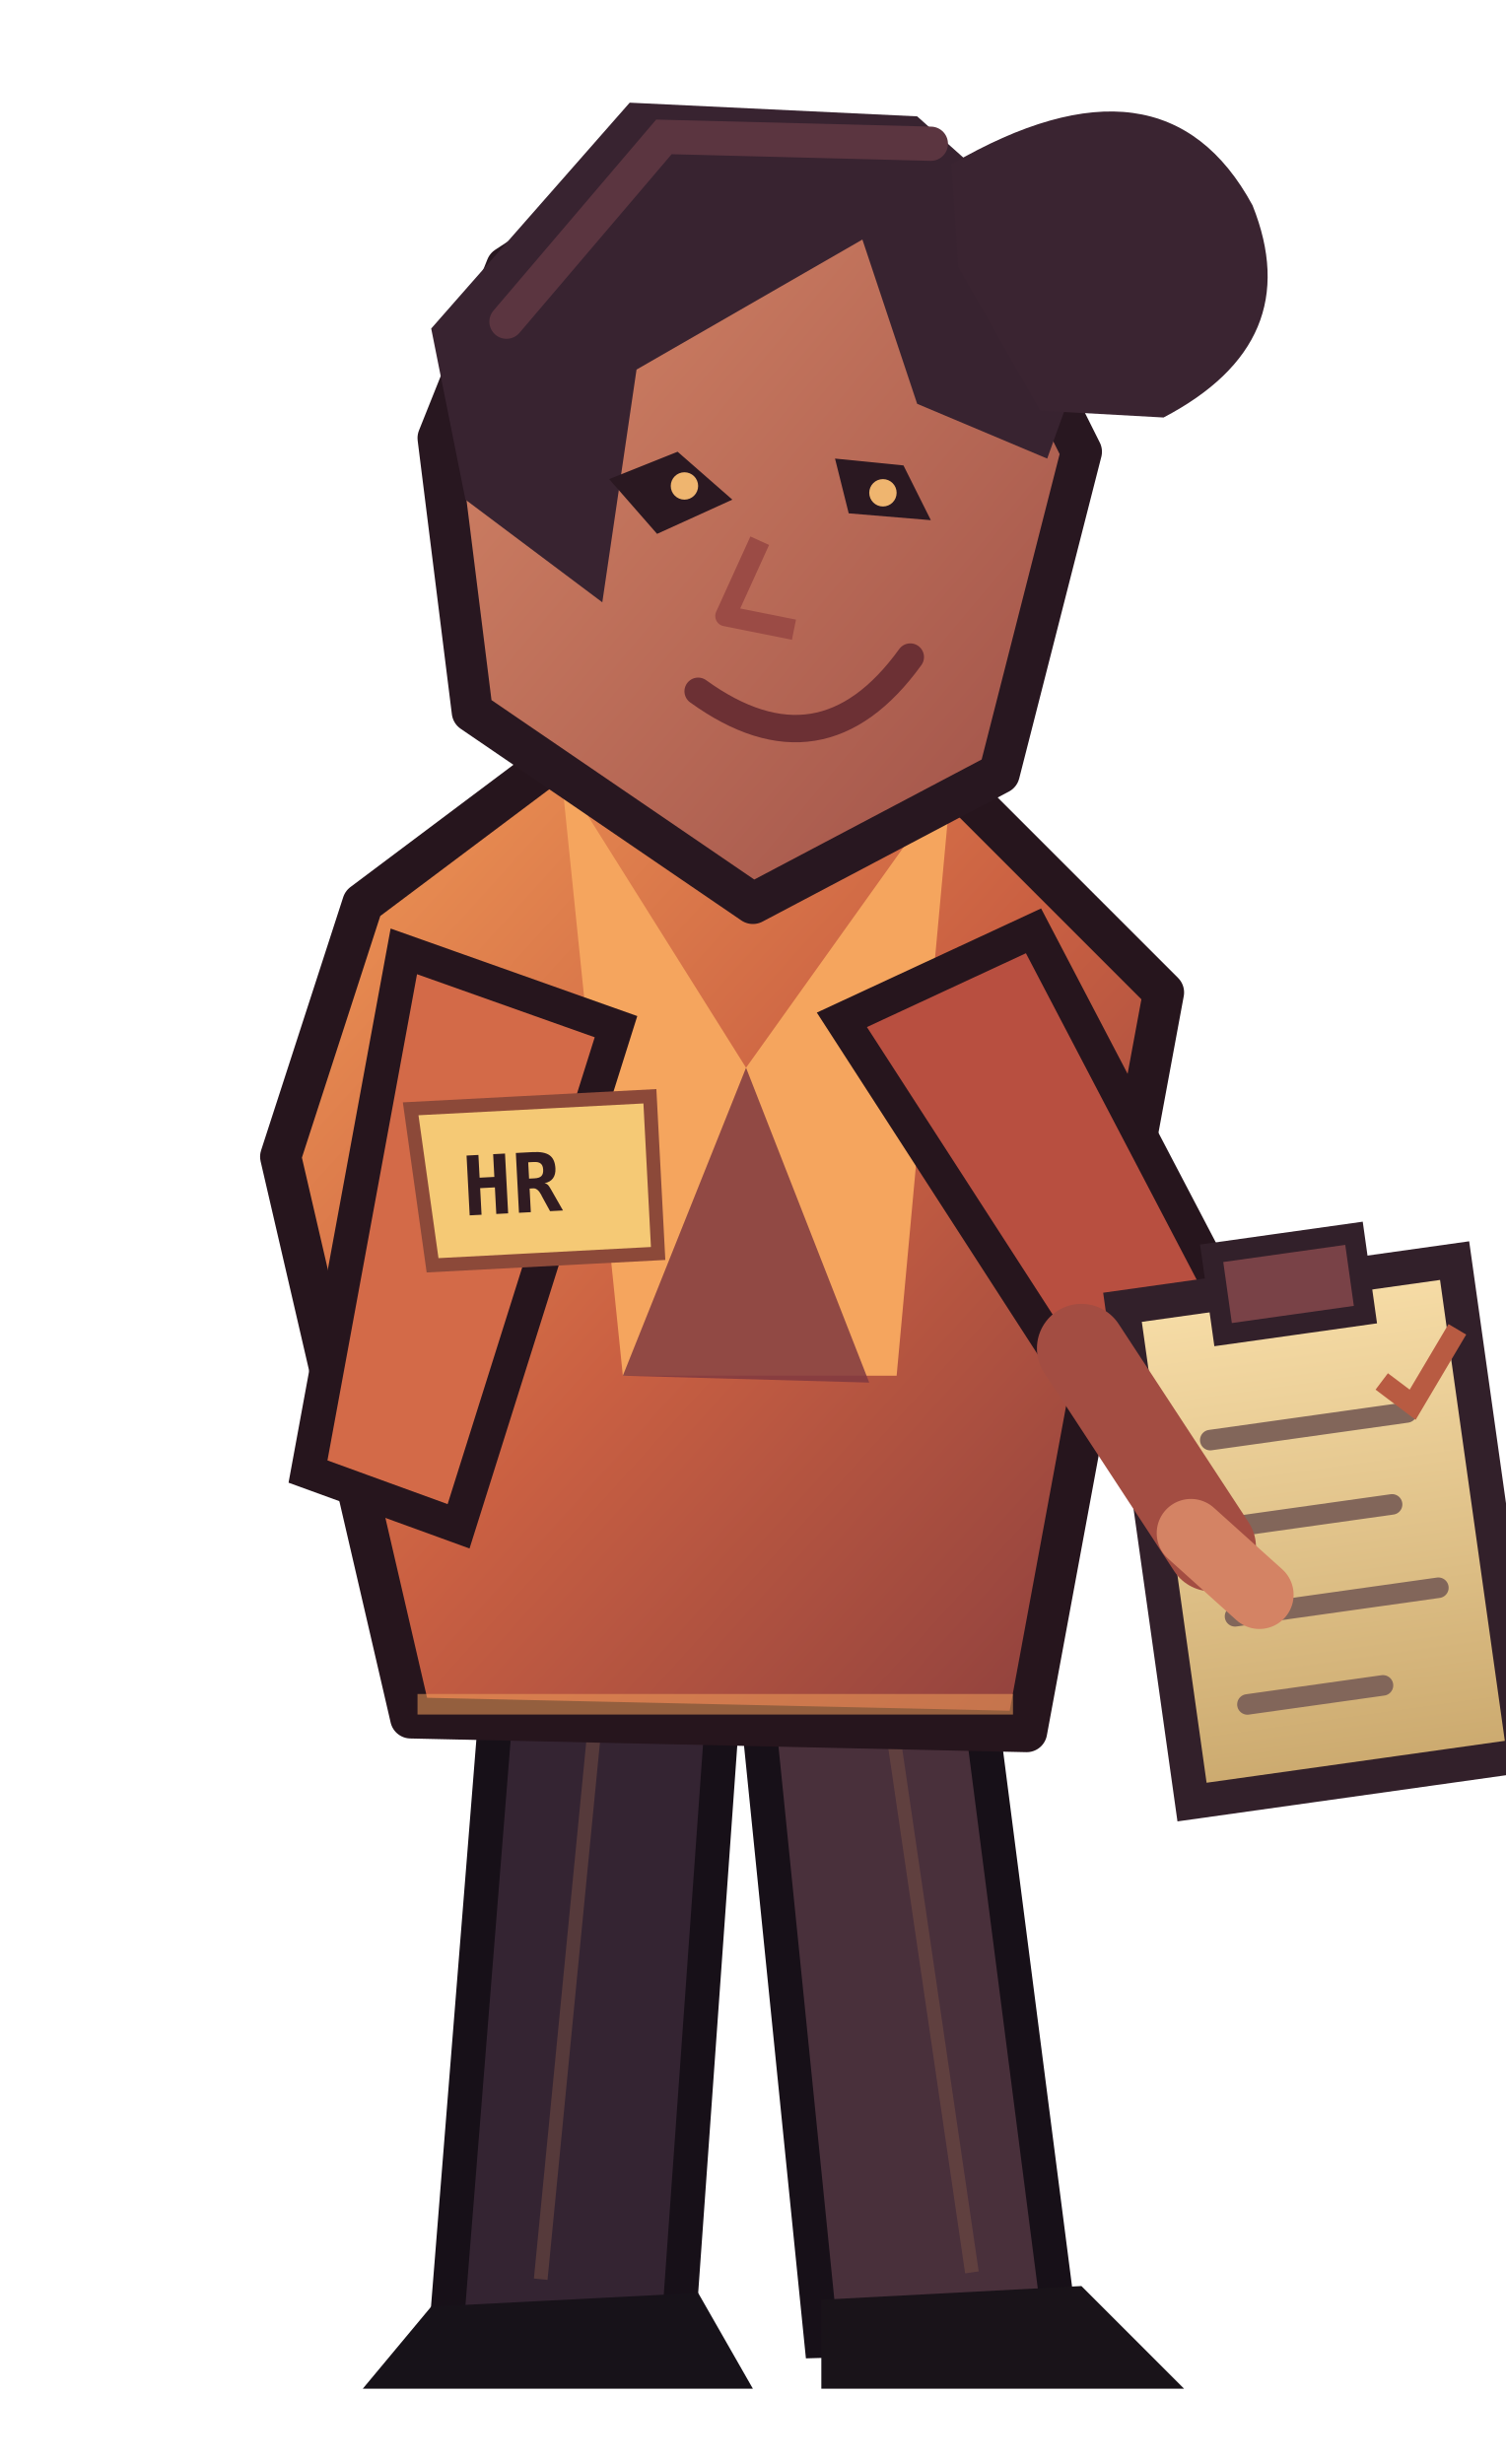
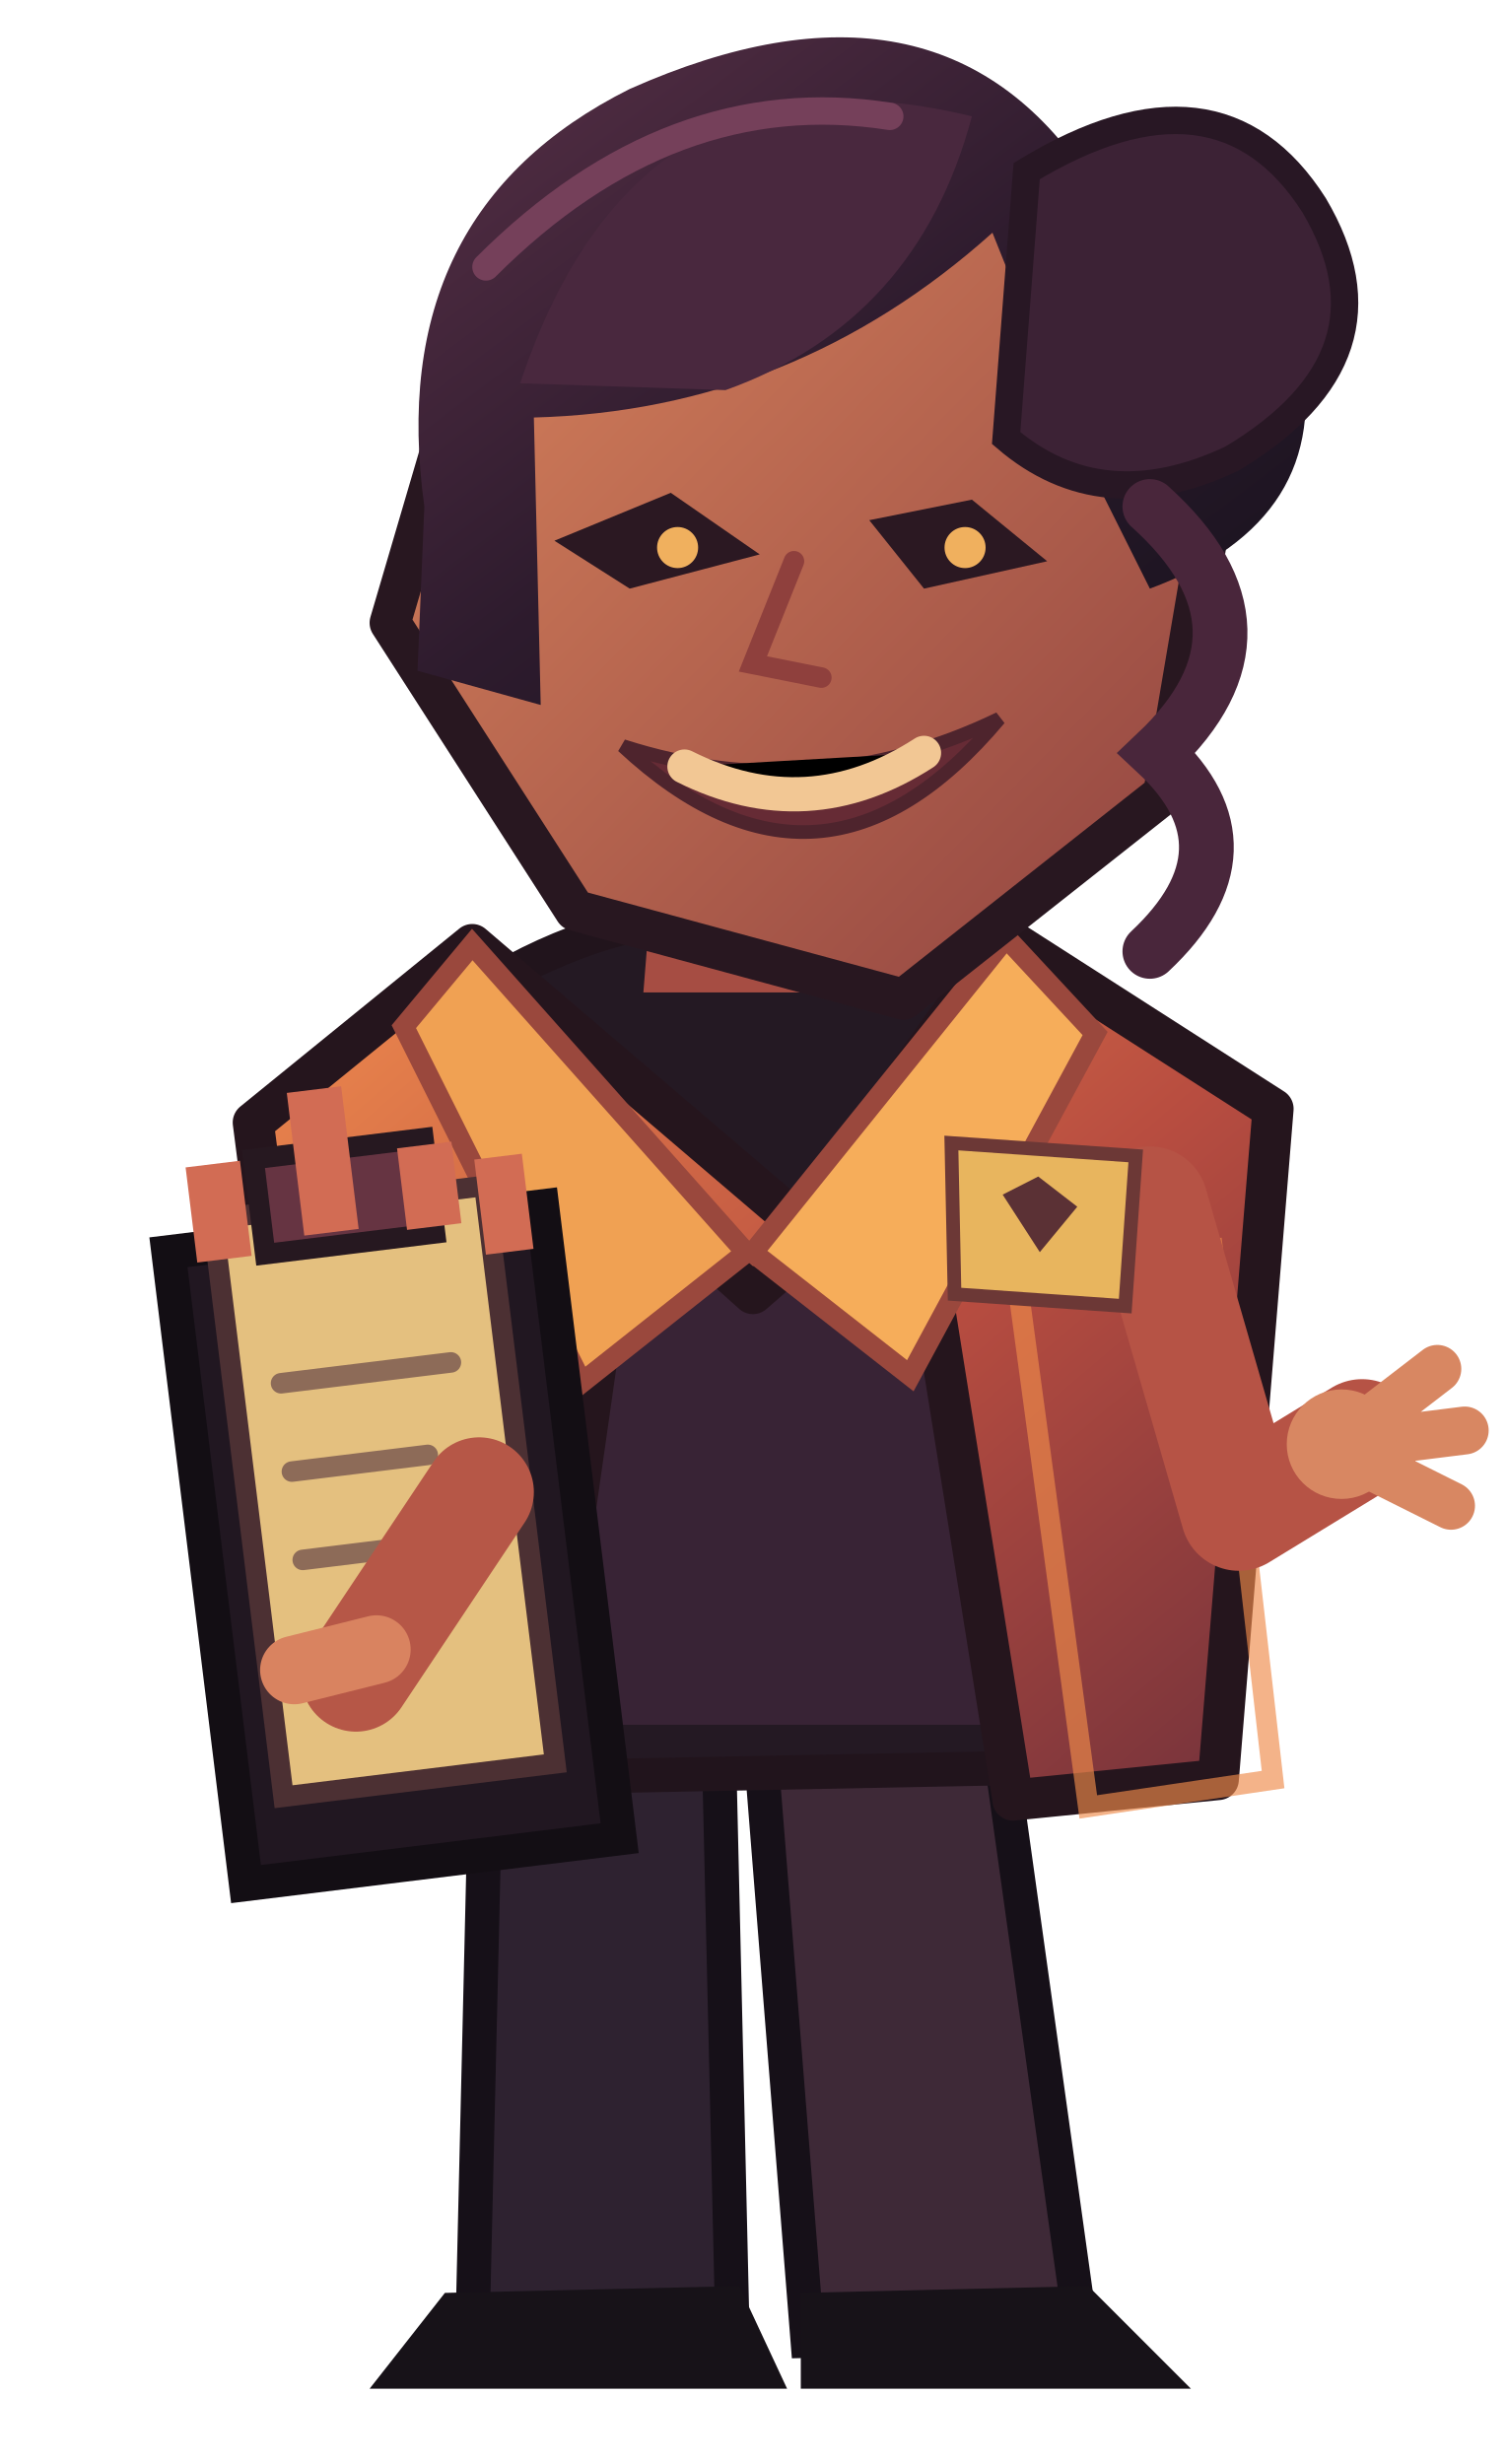
<svg xmlns="http://www.w3.org/2000/svg" viewBox="0 0 220 360" role="img" aria-labelledby="title desc">
  <defs>
-     <linearGradient id="jacket" x1="0" y1="0" x2="1" y2="1">
-       <stop stop-color="#f19a56" />
-       <stop offset=".5" stop-color="#ca6042" />
-       <stop offset="1" stop-color="#863c3d" />
+     <linearGradient id="coat" x1="0" y1="0" x2="1" y2="1">
+       <stop stop-color="#f18d4e" />
+       <stop offset=".55" stop-color="#b84d40" />
+       <stop offset="1" stop-color="#71313b" />
    </linearGradient>
    <linearGradient id="skin" x1="0" y1="0" x2="1" y2="1">
-       <stop stop-color="#d98a69" />
-       <stop offset="1" stop-color="#9d4f47" />
+       <stop stop-color="#dc875e" />
+       <stop offset="1" stop-color="#8e413f" />
    </linearGradient>
-     <linearGradient id="paper" x1="0" y1="0" x2="0" y2="1">
-       <stop stop-color="#f7dda7" />
-       <stop offset="1" stop-color="#cba96e" />
+     <linearGradient id="hair" x1="0" y1="0" x2="1" y2="1">
+       <stop stop-color="#583047" />
+       <stop offset=".5" stop-color="#2d1b2d" />
+       <stop offset="1" stop-color="#17121d" />
    </linearGradient>
  </defs>
-   <path d="m73 243 33 1-7 98-34 1Z" fill="#342432" stroke="#171018" stroke-width="5" />
-   <path d="m110 243 32-3 13 101-35 1Z" fill="#49303b" stroke="#171018" stroke-width="5" />
-   <path d="m63 337 39-2 8 14H53Z" fill="#171219" />
-   <path d="m120 336 38-2 15 15h-53Z" fill="#191319" />
-   <path d="M87 251 79 333M130 250l12 82" stroke="#795044" stroke-opacity=".5" stroke-width="2" />
-   <path d="M53 132 81 111l58 3 31 31-20 108-90-2-19-82Z" fill="url(#jacket)" stroke="#26151d" stroke-width="6" stroke-linejoin="round" />
-   <path d="m82 113 27 43 30-42-8 87H91Z" fill="#f5a55e" />
-   <path d="m109 156-18 45 36 1Z" fill="#7f3840" opacity=".85" />
-   <path d="M59 139 45 215l22 8 23-73Z" fill="#d36a48" stroke="#26151d" stroke-width="5" />
-   <path d="m151 136 34 65-20 13-42-65Z" fill="#b84f40" stroke="#26151d" stroke-width="5" />
-   <path d="M61 249h87" stroke="#ef9d59" stroke-opacity=".55" stroke-width="3" />
-   <g transform="translate(60 162) rotate(-3)">
-     <path d="M0 0h35v23H2Z" fill="#f5c975" stroke="#8c4939" stroke-width="2" />
-     <text x="7" y="16" fill="#301b22" font-family="monospace" font-size="12" font-weight="700">HR</text>
+   <path d="m71 257 34-3 2 86-38 2Z" fill="#2e2230" stroke="#161018" stroke-width="5" />
+   <path d="m111 254 35 1 12 86-40 1Z" fill="#3e2937" stroke="#161018" stroke-width="5" />
+   <path d="m65 335 43-1 7 15H54Z" fill="#171218" />
+   <path d="m117 335 42-1 15 15h-57Z" fill="#171218" />
+   <path d="M73 143q35-20 74 2l17 113-102 2Z" fill="#241923" stroke="#21141c" stroke-width="5" />
+   <path d="m84 151 26 32 29-34 8 103H70Z" fill="#382335" />
+   <path d="M69 138 37 164l13 101 28-2 13-91 19 17 23-20 15 94 30-3 8-98-39-25-30 42Z" fill="url(#coat)" stroke="#25151d" stroke-width="6" stroke-linejoin="round" />
+   <path d="m69 138 40 45-24 19-26-52Z" fill="#f0a153" stroke="#9a483d" stroke-width="3" />
+   <path d="m147 137-37 46 23 18 27-50Z" fill="#f6ad5a" stroke="#9a483d" stroke-width="3" />
+   <path d="M48 184 39 262l29 3 9-75M177 181l9 79-27 4-10-74" fill="none" stroke="#ef8a4b" stroke-opacity=".65" stroke-width="3" />
+   <g transform="translate(24 178) rotate(-7)">
+     <path d="M0 5h55v93H0Z" fill="#211721" stroke="#130e14" stroke-width="5" />
+     <path d="M7 1h40v85H7Z" fill="#e4c07f" stroke="#4c3033" stroke-width="3" />
+     <path d="M14-7h25V7H14Z" fill="#663442" stroke="#261820" stroke-width="3" />
+     <path d="M4 7v-14h8V7M20 5v-21h8V5M35 6v-12h8V6M46 11V-3h7v14" fill="#d26c54" />
+     <path d="M14 26h25M14 39h20M14 52h27M14 65h18" stroke="#8d6b58" stroke-width="3" stroke-linecap="round" />
  </g>
-   <g transform="translate(164 191) rotate(-8)">
-     <path d="M0 0h49v73H0Z" fill="url(#paper)" stroke="#32202a" stroke-width="5" />
-     <path d="M14-6h21v12H14Z" fill="#794247" stroke="#32202a" stroke-width="3" />
-     <path d="M10 21h29M10 34h25M10 47h30M10 60h20" stroke="#82665a" stroke-width="3" stroke-linecap="round" />
-     <path d="m36 16 4 4 8-10" fill="none" stroke="#b85b42" stroke-width="3" />
+   <path d="m70 218-18 27" stroke="#b65747" stroke-width="16" stroke-linecap="round" />
+   <path d="m55 241-12 3" stroke="#d98360" stroke-width="10" stroke-linecap="round" />
+   <path d="m168 176 13 45 18-11" fill="none" stroke="#b65345" stroke-width="17" stroke-linecap="round" stroke-linejoin="round" />
+   <path d="m197 210 13-10M198 211l16-2M198 213l14 7" fill="none" stroke="#d88762" stroke-width="7" stroke-linecap="round" />
+   <circle cx="196" cy="211" r="8" fill="#d88762" />
+   <path d="m94 145 2-25 35-2 5 27Z" fill="#a64d43" />
+   <path d="M67 57q11-38 56-37 45 1 56 43l-9 53-38 30-48-13-27-42Z" fill="url(#skin)" stroke="#281720" stroke-width="6" stroke-linejoin="round" />
+   <path d="M62 74Q56 31 92 13q45-20 67 13 27 1 31 25 5 25-22 35l-11-22-12-30q-29 26-67 27l1 42-18-5Z" fill="url(#hair)" />
+   <path d="M76 56Q93 5 142 17q-8 30-36 40Z" fill="#49283e" />
+   <path d="M150 25q28-17 42 5 13 22-12 37-19 9-33-3Z" fill="#3c2235" stroke="#281724" stroke-width="4" />
+   <path d="M168 74q20 18 1 36 15 14-1 29" fill="none" stroke="#49263b" stroke-width="8" stroke-linecap="round" />
+   <path d="M71 39q27-27 59-22" fill="none" stroke="#75405a" stroke-width="4" stroke-linecap="round" />
+   <path d="m81 79 17-7 13 9-19 5ZM127 76l15-3 11 9-18 4Z" fill="#2b1822" />
+   <circle cx="99" cy="80" r="3" fill="#f0b05e" />
+   <circle cx="141" cy="80" r="3" fill="#f0b05e" />
+   <path d="m116 82-6 15 10 2" fill="none" stroke="#8f403d" stroke-width="3" stroke-linecap="round" />
+   <path d="M91 109q29 27 55-4-27 13-55 4Z" fill="#662b35" stroke="#4e242d" stroke-width="2" />
+   <path d="m100 112q18 9 35-2" stroke="#f2c794" stroke-width="5" stroke-linecap="round" />
+   <g transform="translate(139 167) rotate(4)">
+     <path d="M0 0h27v22H2Z" fill="#e8b55e" stroke="#6c3836" stroke-width="2" />
+     <path d="m8 7 5-3 6 4-5 7Z" fill="#5b3135" />
  </g>
-   <path d="m158 197 19 29" stroke="#a34d42" stroke-width="13" stroke-linecap="round" />
-   <path d="m174 224 10 9" stroke="#d48364" stroke-width="10" stroke-linecap="round" />
-   <path d="m91 115 3-23 36-2 5 29Z" fill="#a65148" />
-   <path d="M74 39 103 20l39 14 16 32-12 47-36 19-41-28-5-40Z" fill="url(#skin)" stroke="#281720" stroke-width="6" stroke-linejoin="round" />
-   <path d="M68 73 63 48l29-33 42 2 28 25-9 25-19-8-8-24-33 19-5 34Z" fill="#382330" />
-   <path d="M139 24q31-18 44 6 8 20-13 31l-18-1-12-21Z" fill="#3a2431" />
-   <path d="m74 47 23-27 39 1" fill="none" stroke="#5b3540" stroke-width="5" stroke-linecap="round" />
-   <path d="m89 70 10-4 8 7-11 5Z" fill="#2a1821" />
-   <path d="m122 67 10 1 4 8-12-1Z" fill="#2a1821" />
-   <circle cx="100" cy="71" r="2" fill="#efb56f" />
-   <circle cx="129" cy="72" r="2" fill="#efb56f" />
-   <path d="M102 101q18 13 31-5" fill="none" stroke="#6c3034" stroke-width="4" stroke-linecap="round" />
-   <path d="m111 79-5 11 10 2" fill="none" stroke="#9b4b45" stroke-width="3" stroke-linejoin="round" />
</svg>
